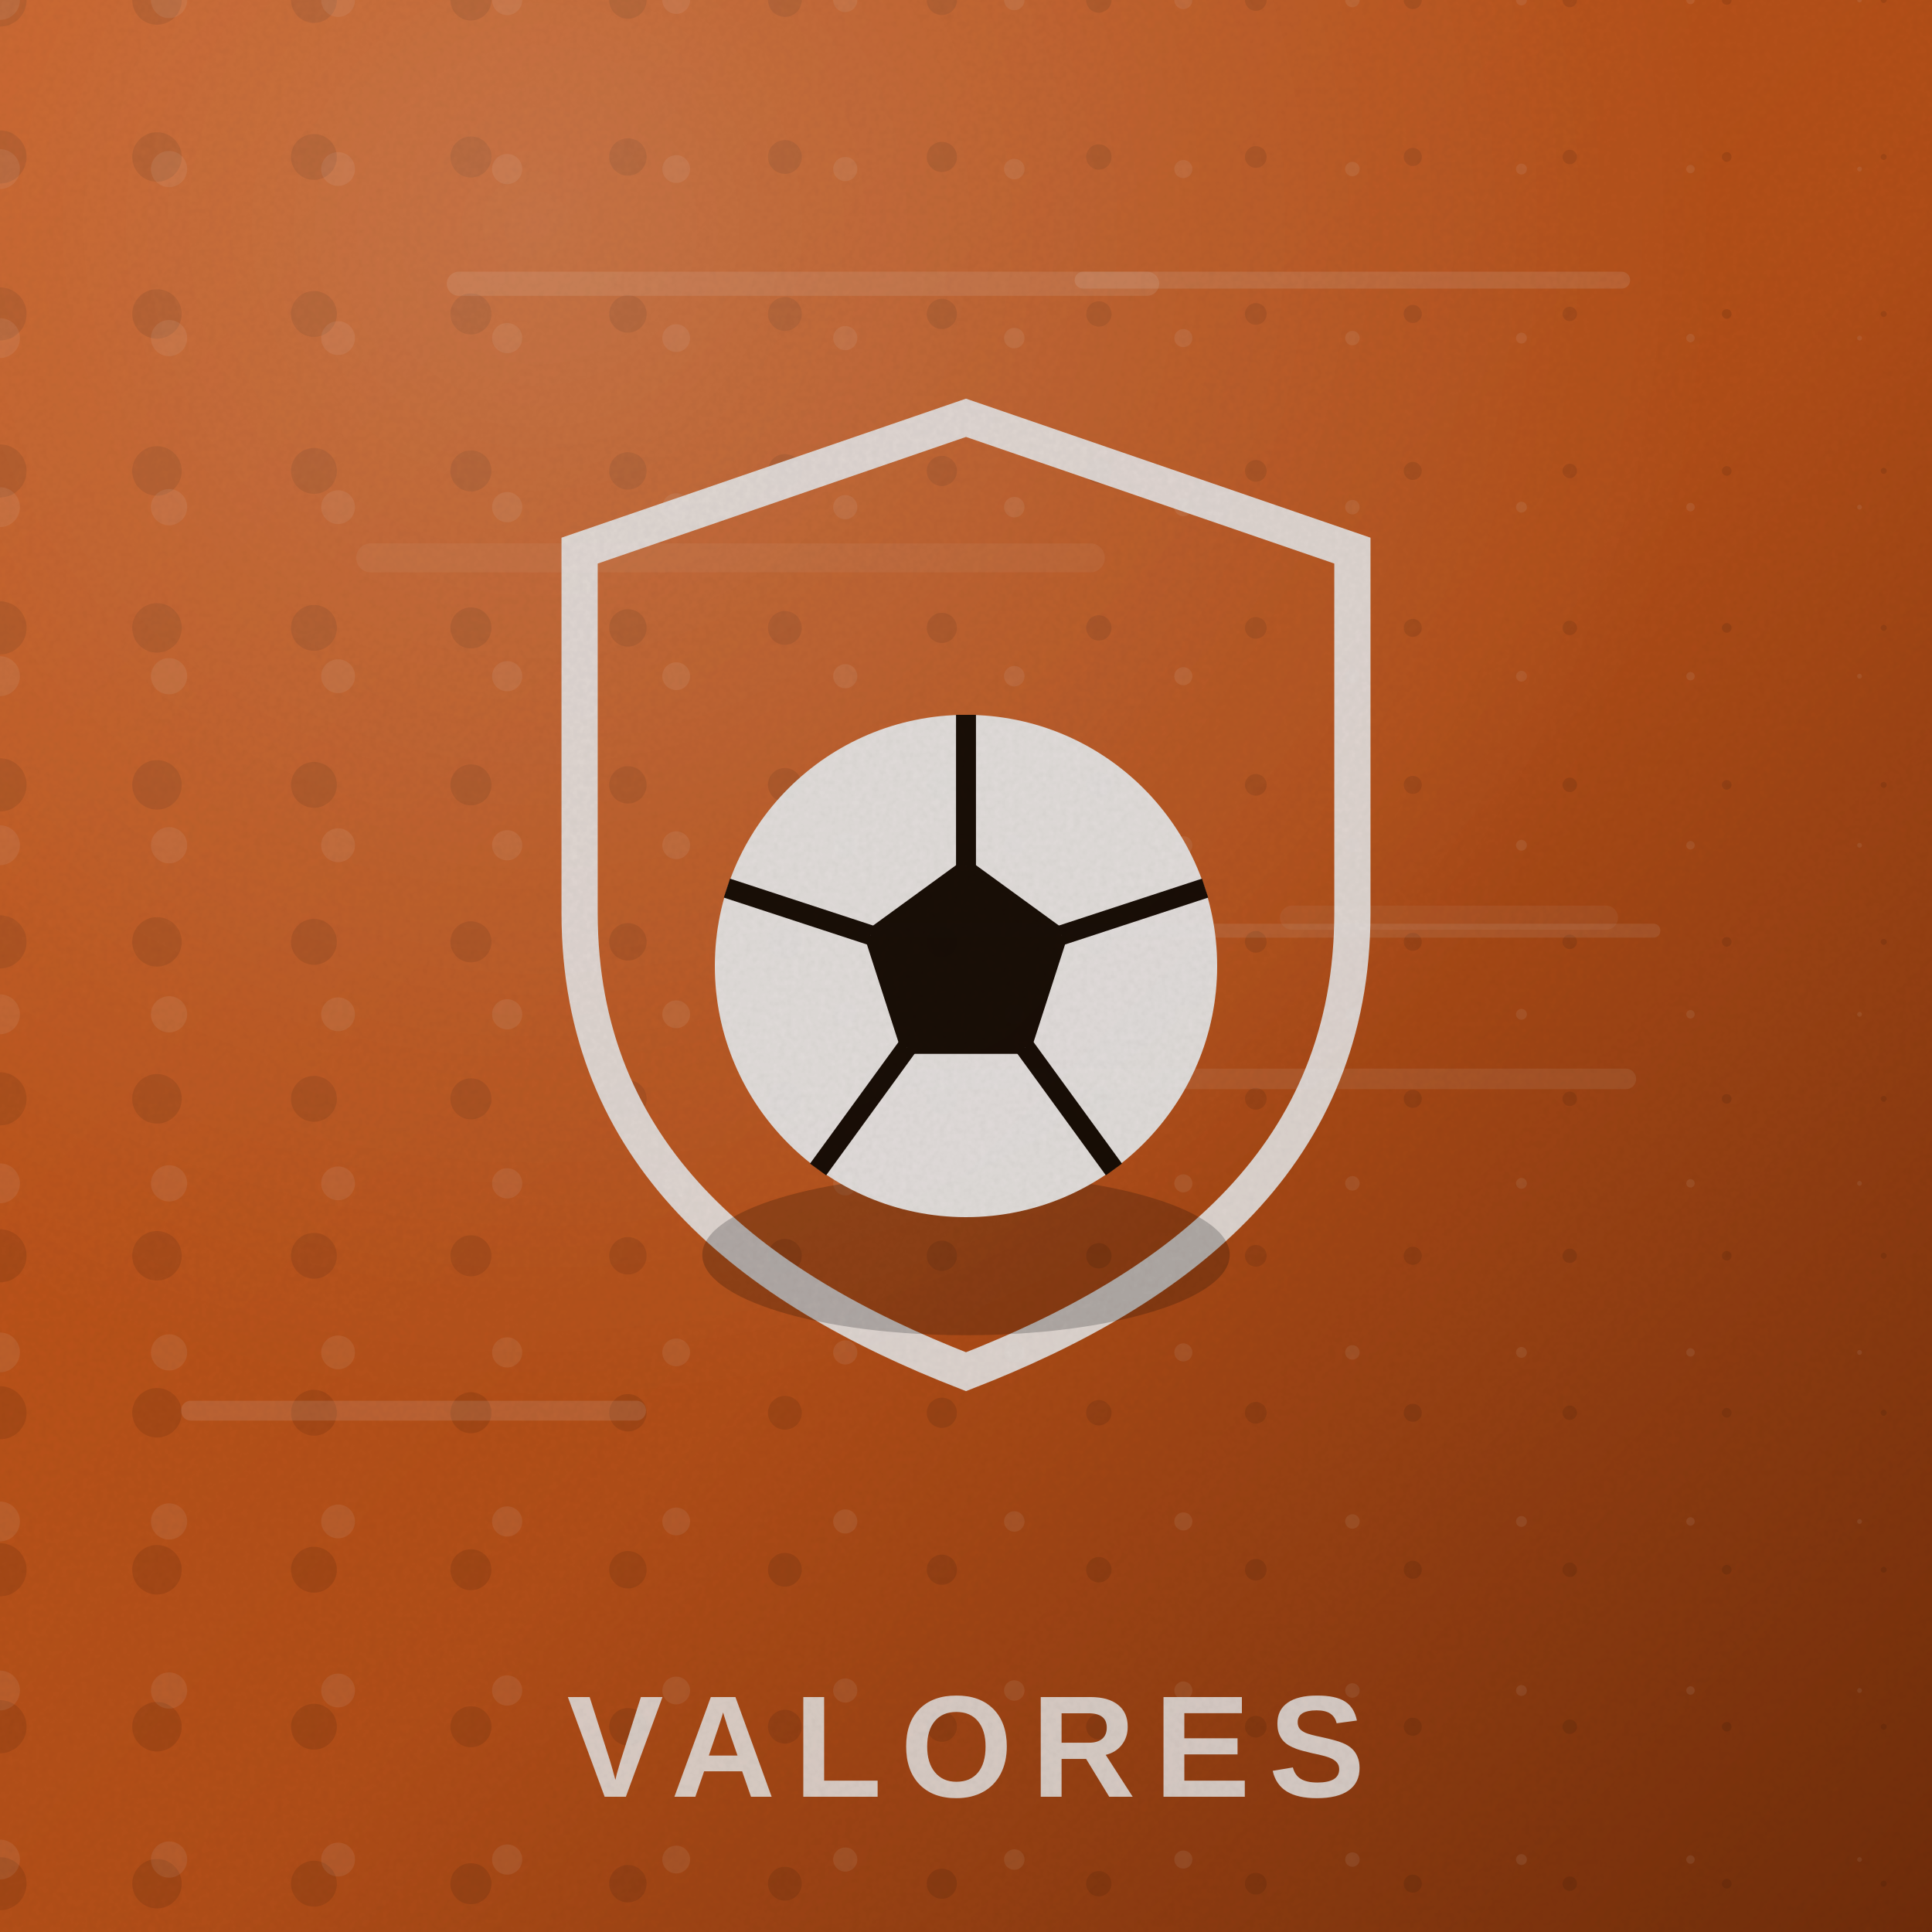
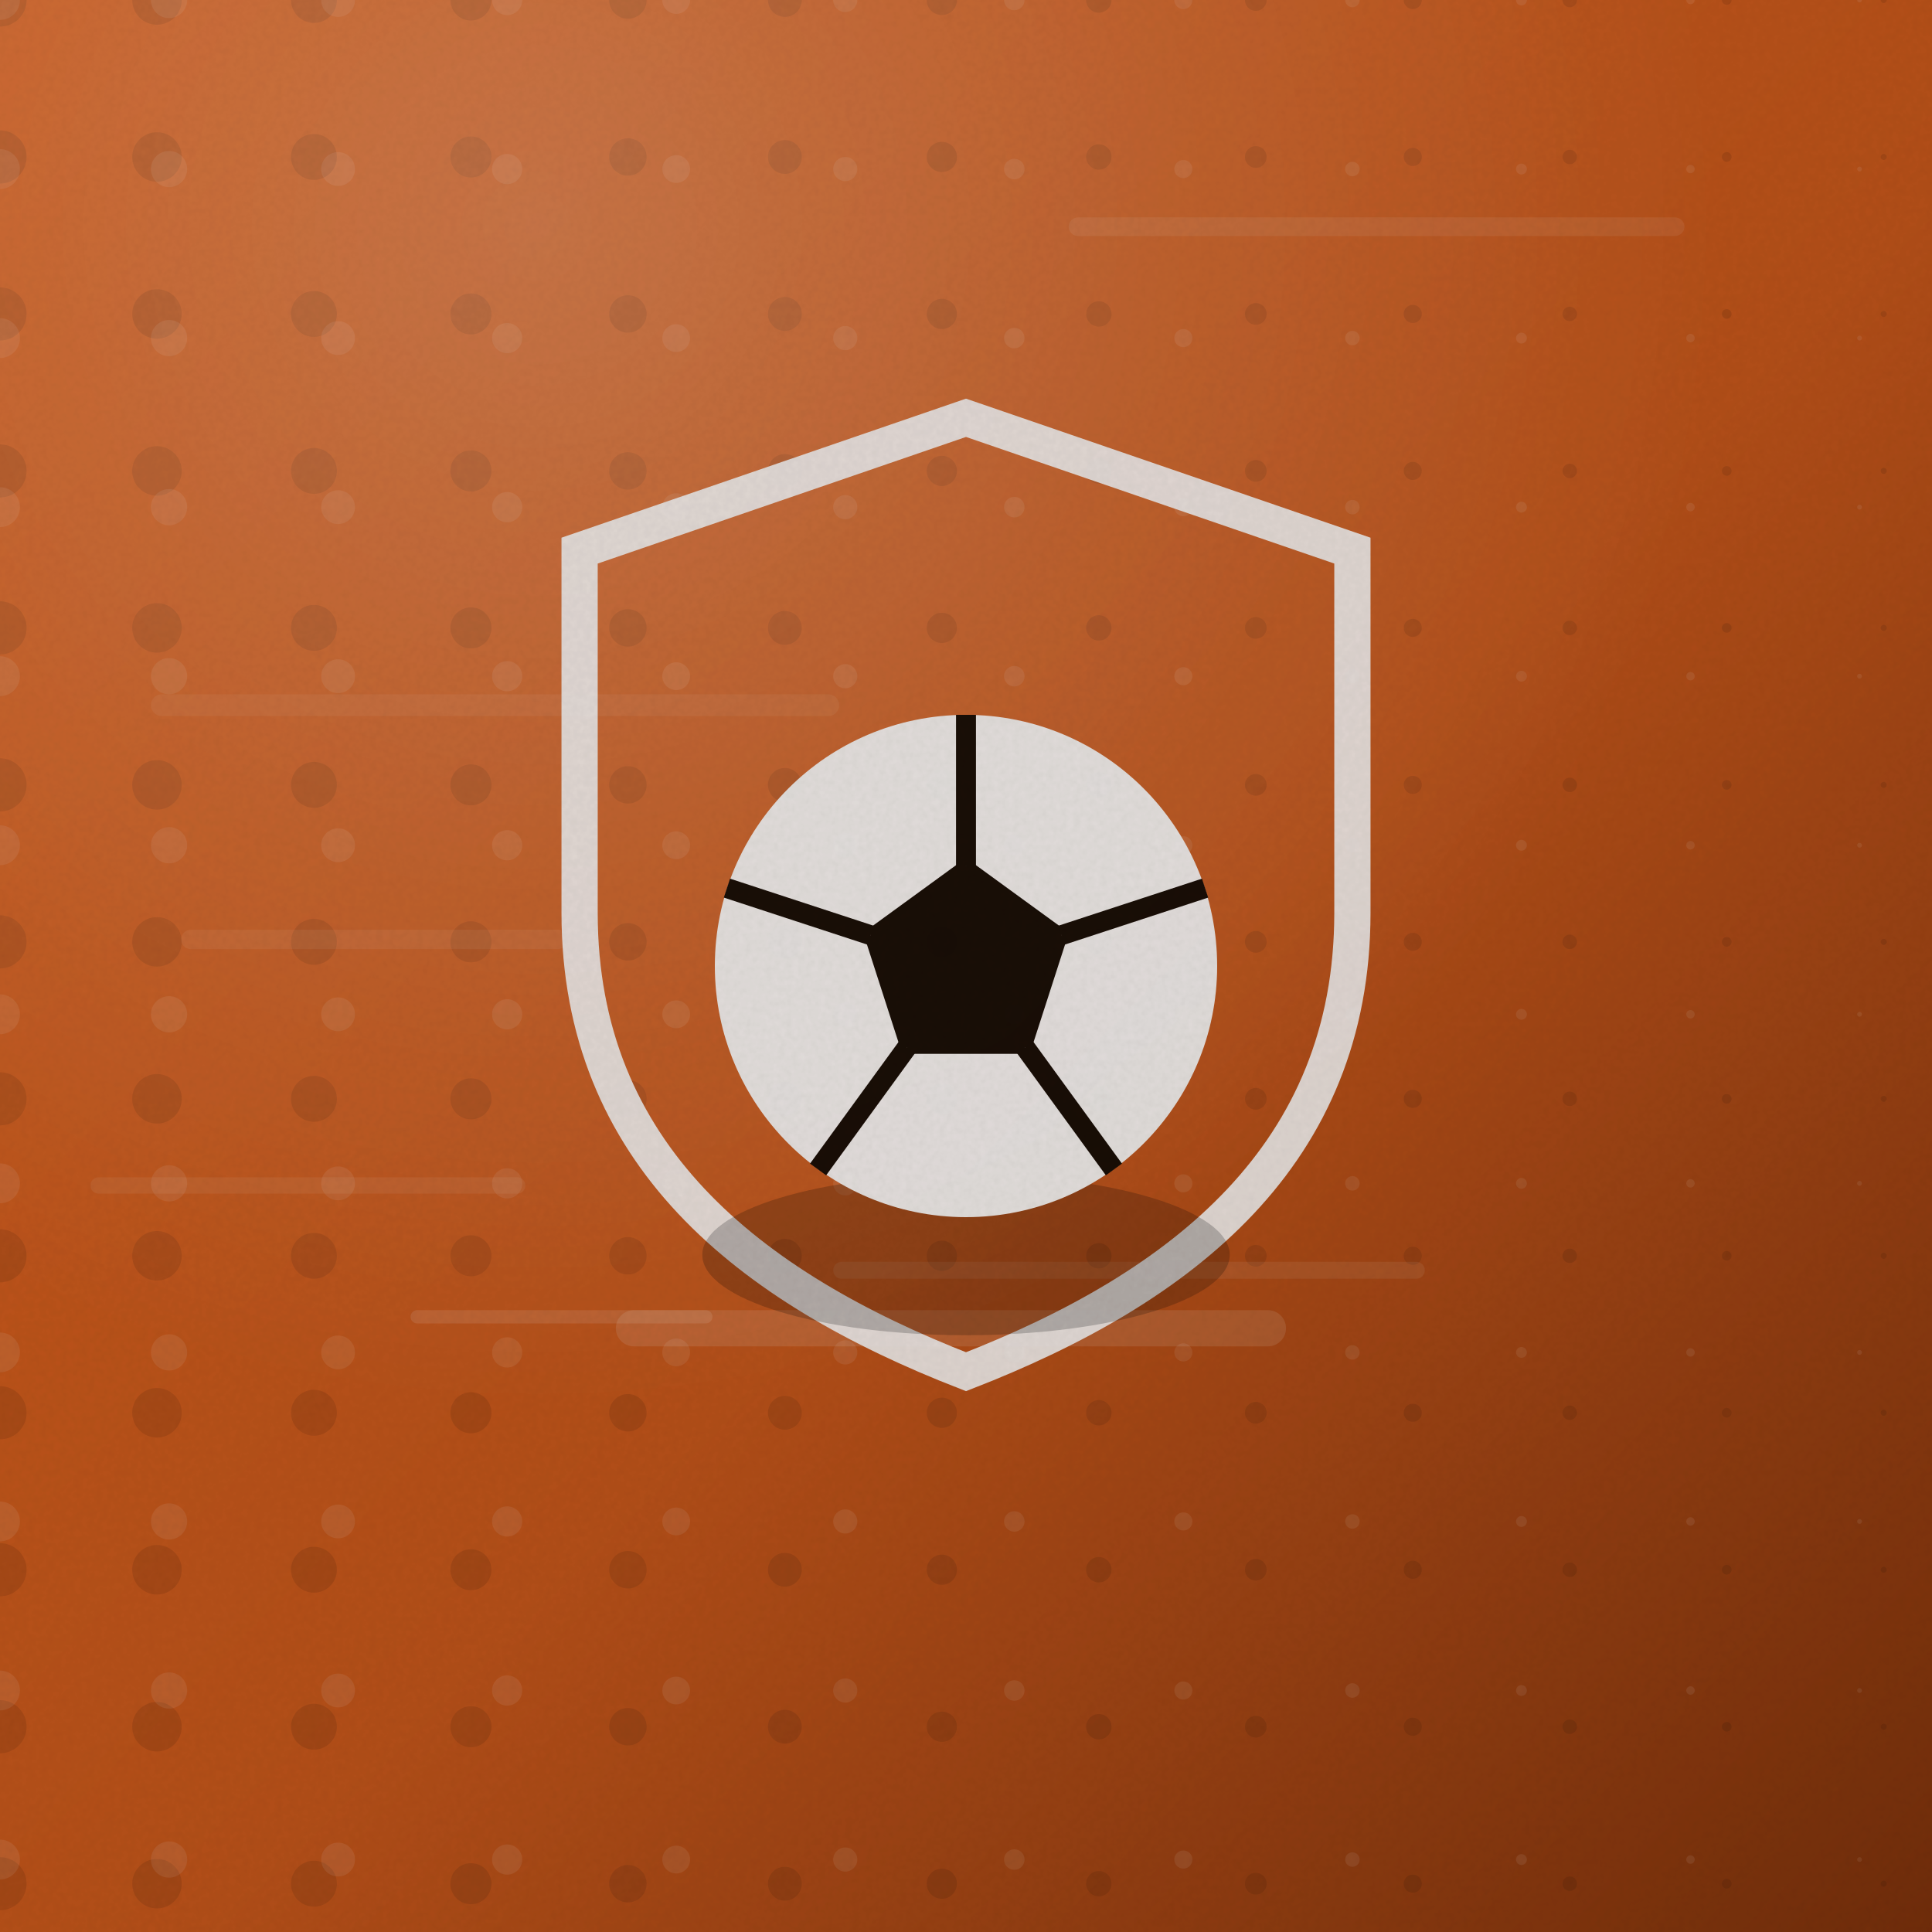
<svg xmlns="http://www.w3.org/2000/svg" viewBox="0 0 320 320" width="320" height="320" role="img" aria-label="story-5.svg">
  <defs>
    <linearGradient id="g" x1="0" y1="0" x2="1" y2="1">
      <stop offset="0" stop-color="#e2641e" />
      <stop offset="0.55" stop-color="#c8571a" />
      <stop offset="1" stop-color="#7d310a" />
    </linearGradient>
    <radialGradient id="v" cx="0.28" cy="0.12" r="1.1">
      <stop offset="0" stop-color="#fff" stop-opacity="0.22" />
      <stop offset="0.55" stop-color="#fff" stop-opacity="0" />
    </radialGradient>
    <filter id="n">
      <feTurbulence type="fractalNoise" baseFrequency="0.9" numOctaves="2" stitchTiles="stitch" result="t" />
      <feColorMatrix in="t" type="matrix" values="0 0 0 0 0 0 0 0 0 0 0 0 0 0 0 0 0 0 0.045 0" />
    </filter>
  </defs>
  <rect width="320" height="320" fill="url(#g)" />
  <g fill="#000" opacity="0.1">
    <circle cx="0" cy="0" r="4.4" />
    <circle cx="26" cy="0" r="4.1" />
    <circle cx="52" cy="0" r="3.8" />
    <circle cx="78" cy="0" r="3.4" />
    <circle cx="104" cy="0" r="3.1" />
    <circle cx="130" cy="0" r="2.8" />
    <circle cx="156" cy="0" r="2.5" />
    <circle cx="182" cy="0" r="2.1" />
    <circle cx="208" cy="0" r="1.8" />
    <circle cx="234" cy="0" r="1.5" />
    <circle cx="260" cy="0" r="1.2" />
    <circle cx="286" cy="0" r="0.8" />
    <circle cx="312" cy="0" r="0.5" />
    <circle cx="0" cy="26" r="4.4" />
    <circle cx="26" cy="26" r="4.1" />
    <circle cx="52" cy="26" r="3.8" />
    <circle cx="78" cy="26" r="3.4" />
    <circle cx="104" cy="26" r="3.1" />
    <circle cx="130" cy="26" r="2.8" />
    <circle cx="156" cy="26" r="2.5" />
    <circle cx="182" cy="26" r="2.1" />
    <circle cx="208" cy="26" r="1.8" />
    <circle cx="234" cy="26" r="1.5" />
    <circle cx="260" cy="26" r="1.2" />
    <circle cx="286" cy="26" r="0.8" />
    <circle cx="312" cy="26" r="0.5" />
    <circle cx="0" cy="52" r="4.4" />
    <circle cx="26" cy="52" r="4.1" />
    <circle cx="52" cy="52" r="3.8" />
    <circle cx="78" cy="52" r="3.4" />
    <circle cx="104" cy="52" r="3.1" />
    <circle cx="130" cy="52" r="2.8" />
    <circle cx="156" cy="52" r="2.5" />
    <circle cx="182" cy="52" r="2.1" />
    <circle cx="208" cy="52" r="1.8" />
    <circle cx="234" cy="52" r="1.5" />
    <circle cx="260" cy="52" r="1.2" />
    <circle cx="286" cy="52" r="0.8" />
    <circle cx="312" cy="52" r="0.5" />
    <circle cx="0" cy="78" r="4.4" />
    <circle cx="26" cy="78" r="4.1" />
    <circle cx="52" cy="78" r="3.8" />
    <circle cx="78" cy="78" r="3.4" />
    <circle cx="104" cy="78" r="3.1" />
    <circle cx="130" cy="78" r="2.8" />
    <circle cx="156" cy="78" r="2.5" />
    <circle cx="182" cy="78" r="2.1" />
    <circle cx="208" cy="78" r="1.8" />
    <circle cx="234" cy="78" r="1.5" />
    <circle cx="260" cy="78" r="1.2" />
    <circle cx="286" cy="78" r="0.8" />
    <circle cx="312" cy="78" r="0.5" />
    <circle cx="0" cy="104" r="4.4" />
    <circle cx="26" cy="104" r="4.1" />
    <circle cx="52" cy="104" r="3.8" />
    <circle cx="78" cy="104" r="3.4" />
    <circle cx="104" cy="104" r="3.1" />
    <circle cx="130" cy="104" r="2.8" />
    <circle cx="156" cy="104" r="2.5" />
    <circle cx="182" cy="104" r="2.1" />
    <circle cx="208" cy="104" r="1.8" />
    <circle cx="234" cy="104" r="1.5" />
    <circle cx="260" cy="104" r="1.2" />
    <circle cx="286" cy="104" r="0.8" />
    <circle cx="312" cy="104" r="0.5" />
    <circle cx="0" cy="130" r="4.4" />
    <circle cx="26" cy="130" r="4.1" />
    <circle cx="52" cy="130" r="3.8" />
    <circle cx="78" cy="130" r="3.4" />
    <circle cx="104" cy="130" r="3.1" />
    <circle cx="130" cy="130" r="2.8" />
    <circle cx="156" cy="130" r="2.5" />
    <circle cx="182" cy="130" r="2.1" />
    <circle cx="208" cy="130" r="1.8" />
    <circle cx="234" cy="130" r="1.5" />
    <circle cx="260" cy="130" r="1.2" />
    <circle cx="286" cy="130" r="0.8" />
    <circle cx="312" cy="130" r="0.5" />
    <circle cx="0" cy="156" r="4.4" />
    <circle cx="26" cy="156" r="4.1" />
    <circle cx="52" cy="156" r="3.8" />
    <circle cx="78" cy="156" r="3.4" />
    <circle cx="104" cy="156" r="3.1" />
    <circle cx="130" cy="156" r="2.8" />
    <circle cx="156" cy="156" r="2.5" />
    <circle cx="182" cy="156" r="2.1" />
    <circle cx="208" cy="156" r="1.8" />
    <circle cx="234" cy="156" r="1.5" />
    <circle cx="260" cy="156" r="1.2" />
    <circle cx="286" cy="156" r="0.8" />
    <circle cx="312" cy="156" r="0.5" />
    <circle cx="0" cy="182" r="4.4" />
    <circle cx="26" cy="182" r="4.1" />
    <circle cx="52" cy="182" r="3.8" />
    <circle cx="78" cy="182" r="3.4" />
    <circle cx="104" cy="182" r="3.1" />
    <circle cx="130" cy="182" r="2.8" />
    <circle cx="156" cy="182" r="2.5" />
    <circle cx="182" cy="182" r="2.1" />
    <circle cx="208" cy="182" r="1.8" />
    <circle cx="234" cy="182" r="1.5" />
    <circle cx="260" cy="182" r="1.2" />
    <circle cx="286" cy="182" r="0.8" />
    <circle cx="312" cy="182" r="0.5" />
    <circle cx="0" cy="208" r="4.4" />
    <circle cx="26" cy="208" r="4.1" />
    <circle cx="52" cy="208" r="3.8" />
    <circle cx="78" cy="208" r="3.4" />
    <circle cx="104" cy="208" r="3.1" />
    <circle cx="130" cy="208" r="2.8" />
    <circle cx="156" cy="208" r="2.5" />
    <circle cx="182" cy="208" r="2.1" />
    <circle cx="208" cy="208" r="1.8" />
    <circle cx="234" cy="208" r="1.5" />
    <circle cx="260" cy="208" r="1.2" />
    <circle cx="286" cy="208" r="0.8" />
    <circle cx="312" cy="208" r="0.5" />
    <circle cx="0" cy="234" r="4.4" />
    <circle cx="26" cy="234" r="4.1" />
    <circle cx="52" cy="234" r="3.8" />
    <circle cx="78" cy="234" r="3.4" />
    <circle cx="104" cy="234" r="3.1" />
    <circle cx="130" cy="234" r="2.8" />
    <circle cx="156" cy="234" r="2.5" />
    <circle cx="182" cy="234" r="2.1" />
    <circle cx="208" cy="234" r="1.8" />
    <circle cx="234" cy="234" r="1.5" />
    <circle cx="260" cy="234" r="1.2" />
    <circle cx="286" cy="234" r="0.8" />
    <circle cx="312" cy="234" r="0.5" />
    <circle cx="0" cy="260" r="4.4" />
    <circle cx="26" cy="260" r="4.1" />
    <circle cx="52" cy="260" r="3.8" />
    <circle cx="78" cy="260" r="3.4" />
    <circle cx="104" cy="260" r="3.1" />
    <circle cx="130" cy="260" r="2.8" />
    <circle cx="156" cy="260" r="2.5" />
    <circle cx="182" cy="260" r="2.1" />
    <circle cx="208" cy="260" r="1.8" />
    <circle cx="234" cy="260" r="1.5" />
    <circle cx="260" cy="260" r="1.2" />
    <circle cx="286" cy="260" r="0.8" />
    <circle cx="312" cy="260" r="0.5" />
    <circle cx="0" cy="286" r="4.4" />
    <circle cx="26" cy="286" r="4.1" />
    <circle cx="52" cy="286" r="3.8" />
    <circle cx="78" cy="286" r="3.4" />
    <circle cx="104" cy="286" r="3.1" />
    <circle cx="130" cy="286" r="2.8" />
    <circle cx="156" cy="286" r="2.5" />
    <circle cx="182" cy="286" r="2.1" />
    <circle cx="208" cy="286" r="1.8" />
    <circle cx="234" cy="286" r="1.5" />
    <circle cx="260" cy="286" r="1.2" />
    <circle cx="286" cy="286" r="0.8" />
    <circle cx="312" cy="286" r="0.5" />
    <circle cx="0" cy="312" r="4.4" />
    <circle cx="26" cy="312" r="4.1" />
    <circle cx="52" cy="312" r="3.8" />
    <circle cx="78" cy="312" r="3.4" />
    <circle cx="104" cy="312" r="3.1" />
    <circle cx="130" cy="312" r="2.8" />
    <circle cx="156" cy="312" r="2.5" />
    <circle cx="182" cy="312" r="2.1" />
    <circle cx="208" cy="312" r="1.8" />
    <circle cx="234" cy="312" r="1.5" />
    <circle cx="260" cy="312" r="1.2" />
    <circle cx="286" cy="312" r="0.8" />
    <circle cx="312" cy="312" r="0.5" />
    <circle cx="0" cy="338" r="4.4" />
    <circle cx="26" cy="338" r="4.1" />
    <circle cx="52" cy="338" r="3.8" />
    <circle cx="78" cy="338" r="3.4" />
    <circle cx="104" cy="338" r="3.1" />
    <circle cx="130" cy="338" r="2.8" />
    <circle cx="156" cy="338" r="2.5" />
    <circle cx="182" cy="338" r="2.1" />
    <circle cx="208" cy="338" r="1.8" />
    <circle cx="234" cy="338" r="1.5" />
    <circle cx="260" cy="338" r="1.2" />
    <circle cx="286" cy="338" r="0.8" />
    <circle cx="312" cy="338" r="0.5" />
  </g>
  <rect width="320" height="320" fill="url(#v)" />
-   <rect x="143" y="177" width="128" height="3.4" fill="#fff" opacity="0.09" rx="1.7" />
-   <rect x="74" y="45" width="118" height="4.0" fill="#fff" opacity="0.12" rx="2.0" />
-   <rect x="59" y="90" width="124" height="4.8" fill="#fff" opacity="0.06" rx="2.4" />
-   <rect x="178" y="45" width="92" height="2.8" fill="#fff" opacity="0.13" rx="1.4" />
-   <rect x="30" y="232" width="77" height="3.3" fill="#fff" opacity="0.13" rx="1.6" />
-   <rect x="212" y="150" width="56" height="4.0" fill="#fff" opacity="0.06" rx="2.0" />
-   <rect x="142" y="153" width="133" height="2.3" fill="#fff" opacity="0.10" rx="1.1" />
+   <rect x="138" y="209" width="98" height="2.8" fill="#fff" opacity="0.08" rx="1.4" />
+   <rect x="177" y="36" width="102" height="3.1" fill="#fff" opacity="0.08" rx="1.6" />
+   <rect x="68" y="217" width="50" height="2.2" fill="#fff" opacity="0.12" rx="1.1" />
+   <rect x="30" y="154" width="64" height="3.2" fill="#fff" opacity="0.07" rx="1.6" />
+   <rect x="15" y="195" width="72" height="2.7" fill="#fff" opacity="0.07" rx="1.3" />
+   <rect x="102" y="217" width="111" height="6.0" fill="#fff" opacity="0.12" rx="3.0" />
+   <rect x="25" y="115" width="114" height="3.6" fill="#fff" opacity="0.06" rx="1.8" />
  <g fill="#fff" opacity="0.09">
    <circle cx="0" cy="0" r="3.3" />
    <circle cx="28" cy="0" r="3.0" />
    <circle cx="56" cy="0" r="2.8" />
    <circle cx="84" cy="0" r="2.5" />
    <circle cx="112" cy="0" r="2.3" />
    <circle cx="140" cy="0" r="2.0" />
    <circle cx="168" cy="0" r="1.7" />
    <circle cx="196" cy="0" r="1.5" />
    <circle cx="224" cy="0" r="1.2" />
    <circle cx="252" cy="0" r="0.9" />
    <circle cx="280" cy="0" r="0.7" />
    <circle cx="308" cy="0" r="0.4" />
    <circle cx="0" cy="28" r="3.3" />
    <circle cx="28" cy="28" r="3.0" />
    <circle cx="56" cy="28" r="2.8" />
    <circle cx="84" cy="28" r="2.5" />
    <circle cx="112" cy="28" r="2.3" />
    <circle cx="140" cy="28" r="2.0" />
    <circle cx="168" cy="28" r="1.7" />
    <circle cx="196" cy="28" r="1.5" />
    <circle cx="224" cy="28" r="1.2" />
    <circle cx="252" cy="28" r="0.9" />
    <circle cx="280" cy="28" r="0.7" />
    <circle cx="308" cy="28" r="0.4" />
    <circle cx="0" cy="56" r="3.3" />
    <circle cx="28" cy="56" r="3.0" />
    <circle cx="56" cy="56" r="2.8" />
    <circle cx="84" cy="56" r="2.5" />
    <circle cx="112" cy="56" r="2.3" />
    <circle cx="140" cy="56" r="2.0" />
    <circle cx="168" cy="56" r="1.7" />
    <circle cx="196" cy="56" r="1.5" />
    <circle cx="224" cy="56" r="1.2" />
    <circle cx="252" cy="56" r="0.9" />
    <circle cx="280" cy="56" r="0.7" />
    <circle cx="308" cy="56" r="0.4" />
    <circle cx="0" cy="84" r="3.3" />
    <circle cx="28" cy="84" r="3.0" />
    <circle cx="56" cy="84" r="2.8" />
    <circle cx="84" cy="84" r="2.5" />
    <circle cx="112" cy="84" r="2.3" />
    <circle cx="140" cy="84" r="2.0" />
    <circle cx="168" cy="84" r="1.7" />
    <circle cx="196" cy="84" r="1.5" />
    <circle cx="224" cy="84" r="1.2" />
    <circle cx="252" cy="84" r="0.9" />
    <circle cx="280" cy="84" r="0.7" />
    <circle cx="308" cy="84" r="0.4" />
    <circle cx="0" cy="112" r="3.3" />
    <circle cx="28" cy="112" r="3.0" />
    <circle cx="56" cy="112" r="2.8" />
    <circle cx="84" cy="112" r="2.5" />
    <circle cx="112" cy="112" r="2.3" />
    <circle cx="140" cy="112" r="2.0" />
    <circle cx="168" cy="112" r="1.7" />
    <circle cx="196" cy="112" r="1.5" />
    <circle cx="224" cy="112" r="1.2" />
    <circle cx="252" cy="112" r="0.9" />
    <circle cx="280" cy="112" r="0.7" />
    <circle cx="308" cy="112" r="0.4" />
    <circle cx="0" cy="140" r="3.3" />
    <circle cx="28" cy="140" r="3.0" />
    <circle cx="56" cy="140" r="2.8" />
    <circle cx="84" cy="140" r="2.5" />
    <circle cx="112" cy="140" r="2.3" />
    <circle cx="140" cy="140" r="2.0" />
    <circle cx="168" cy="140" r="1.7" />
    <circle cx="196" cy="140" r="1.5" />
    <circle cx="224" cy="140" r="1.2" />
    <circle cx="252" cy="140" r="0.9" />
    <circle cx="280" cy="140" r="0.7" />
    <circle cx="308" cy="140" r="0.4" />
    <circle cx="0" cy="168" r="3.3" />
    <circle cx="28" cy="168" r="3.0" />
    <circle cx="56" cy="168" r="2.8" />
    <circle cx="84" cy="168" r="2.5" />
    <circle cx="112" cy="168" r="2.3" />
    <circle cx="140" cy="168" r="2.0" />
    <circle cx="168" cy="168" r="1.7" />
    <circle cx="196" cy="168" r="1.5" />
    <circle cx="224" cy="168" r="1.2" />
    <circle cx="252" cy="168" r="0.9" />
    <circle cx="280" cy="168" r="0.7" />
    <circle cx="308" cy="168" r="0.4" />
    <circle cx="0" cy="196" r="3.3" />
    <circle cx="28" cy="196" r="3.0" />
    <circle cx="56" cy="196" r="2.8" />
    <circle cx="84" cy="196" r="2.5" />
    <circle cx="112" cy="196" r="2.3" />
    <circle cx="140" cy="196" r="2.0" />
    <circle cx="168" cy="196" r="1.7" />
    <circle cx="196" cy="196" r="1.5" />
    <circle cx="224" cy="196" r="1.2" />
    <circle cx="252" cy="196" r="0.9" />
    <circle cx="280" cy="196" r="0.7" />
    <circle cx="308" cy="196" r="0.4" />
    <circle cx="0" cy="224" r="3.3" />
    <circle cx="28" cy="224" r="3.0" />
    <circle cx="56" cy="224" r="2.8" />
    <circle cx="84" cy="224" r="2.5" />
    <circle cx="112" cy="224" r="2.3" />
    <circle cx="140" cy="224" r="2.0" />
    <circle cx="168" cy="224" r="1.7" />
    <circle cx="196" cy="224" r="1.5" />
    <circle cx="224" cy="224" r="1.2" />
    <circle cx="252" cy="224" r="0.9" />
    <circle cx="280" cy="224" r="0.7" />
    <circle cx="308" cy="224" r="0.4" />
    <circle cx="0" cy="252" r="3.3" />
    <circle cx="28" cy="252" r="3.0" />
    <circle cx="56" cy="252" r="2.8" />
    <circle cx="84" cy="252" r="2.5" />
    <circle cx="112" cy="252" r="2.3" />
    <circle cx="140" cy="252" r="2.0" />
    <circle cx="168" cy="252" r="1.7" />
    <circle cx="196" cy="252" r="1.5" />
    <circle cx="224" cy="252" r="1.2" />
    <circle cx="252" cy="252" r="0.9" />
    <circle cx="280" cy="252" r="0.7" />
    <circle cx="308" cy="252" r="0.4" />
    <circle cx="0" cy="280" r="3.3" />
    <circle cx="28" cy="280" r="3.0" />
    <circle cx="56" cy="280" r="2.8" />
    <circle cx="84" cy="280" r="2.5" />
    <circle cx="112" cy="280" r="2.3" />
    <circle cx="140" cy="280" r="2.0" />
    <circle cx="168" cy="280" r="1.7" />
    <circle cx="196" cy="280" r="1.5" />
    <circle cx="224" cy="280" r="1.2" />
    <circle cx="252" cy="280" r="0.9" />
    <circle cx="280" cy="280" r="0.7" />
    <circle cx="308" cy="280" r="0.4" />
    <circle cx="0" cy="308" r="3.3" />
    <circle cx="28" cy="308" r="3.0" />
    <circle cx="56" cy="308" r="2.8" />
    <circle cx="84" cy="308" r="2.5" />
    <circle cx="112" cy="308" r="2.3" />
    <circle cx="140" cy="308" r="2.0" />
    <circle cx="168" cy="308" r="1.7" />
    <circle cx="196" cy="308" r="1.5" />
    <circle cx="224" cy="308" r="1.2" />
    <circle cx="252" cy="308" r="0.9" />
    <circle cx="280" cy="308" r="0.7" />
    <circle cx="308" cy="308" r="0.4" />
    <circle cx="0" cy="336" r="3.3" />
    <circle cx="28" cy="336" r="3.0" />
    <circle cx="56" cy="336" r="2.8" />
    <circle cx="84" cy="336" r="2.5" />
    <circle cx="112" cy="336" r="2.3" />
    <circle cx="140" cy="336" r="2.0" />
    <circle cx="168" cy="336" r="1.7" />
    <circle cx="196" cy="336" r="1.5" />
    <circle cx="224" cy="336" r="1.2" />
    <circle cx="252" cy="336" r="0.9" />
    <circle cx="280" cy="336" r="0.7" />
    <circle cx="308" cy="336" r="0.4" />
  </g>
  <g transform="translate(160.0 147.2)" fill="none" stroke="#fff" stroke-opacity="0.9" stroke-width="6">
    <path d="M0 -78 L64 -56 V4 C64 44 36 66 0 80 C-36 66 -64 44 -64 4 V-56 Z" />
  </g>
  <g opacity="0.95">
    <ellipse cx="160.0" cy="207.84" rx="43.68" ry="13.312" fill="#000" opacity="0.22" />
    <circle cx="160.0" cy="160.0" r="41.6" fill="#fff" />
    <polygon points="160.0,143.4 175.8,154.9 169.8,173.5 150.2,173.5 144.2,154.9" fill="#120a04" />
    <line x1="160.0" y1="143.4" x2="160.0" y2="118.4" stroke="#120a04" stroke-width="3.3" />
    <line x1="175.8" y1="154.9" x2="199.6" y2="147.1" stroke="#120a04" stroke-width="3.3" />
    <line x1="169.8" y1="173.5" x2="184.5" y2="193.7" stroke="#120a04" stroke-width="3.3" />
    <line x1="150.2" y1="173.5" x2="135.5" y2="193.7" stroke="#120a04" stroke-width="3.3" />
    <line x1="144.2" y1="154.9" x2="120.4" y2="147.1" stroke="#120a04" stroke-width="3.3" />
    <line x1="160.0" y1="143.4" x2="175.8" y2="154.9" stroke="#120a04" stroke-width="2.1" />
    <line x1="175.8" y1="154.9" x2="169.8" y2="173.5" stroke="#120a04" stroke-width="2.1" />
    <line x1="169.8" y1="173.5" x2="150.2" y2="173.5" stroke="#120a04" stroke-width="2.1" />
    <line x1="150.2" y1="173.5" x2="144.2" y2="154.9" stroke="#120a04" stroke-width="2.1" />
    <line x1="144.2" y1="154.9" x2="160.0" y2="143.4" stroke="#120a04" stroke-width="2.1" />
  </g>
-   <text x="160.0" y="297.6" text-anchor="middle" font-family="Arial,Helvetica,sans-serif" font-weight="700" font-size="24" letter-spacing="3" fill="#fff" opacity="0.85">VALORES</text>
  <rect width="320" height="320" filter="url(#n)" />
  <rect width="320" height="320" fill="#0a0a0c" opacity="0.12" />
</svg>
